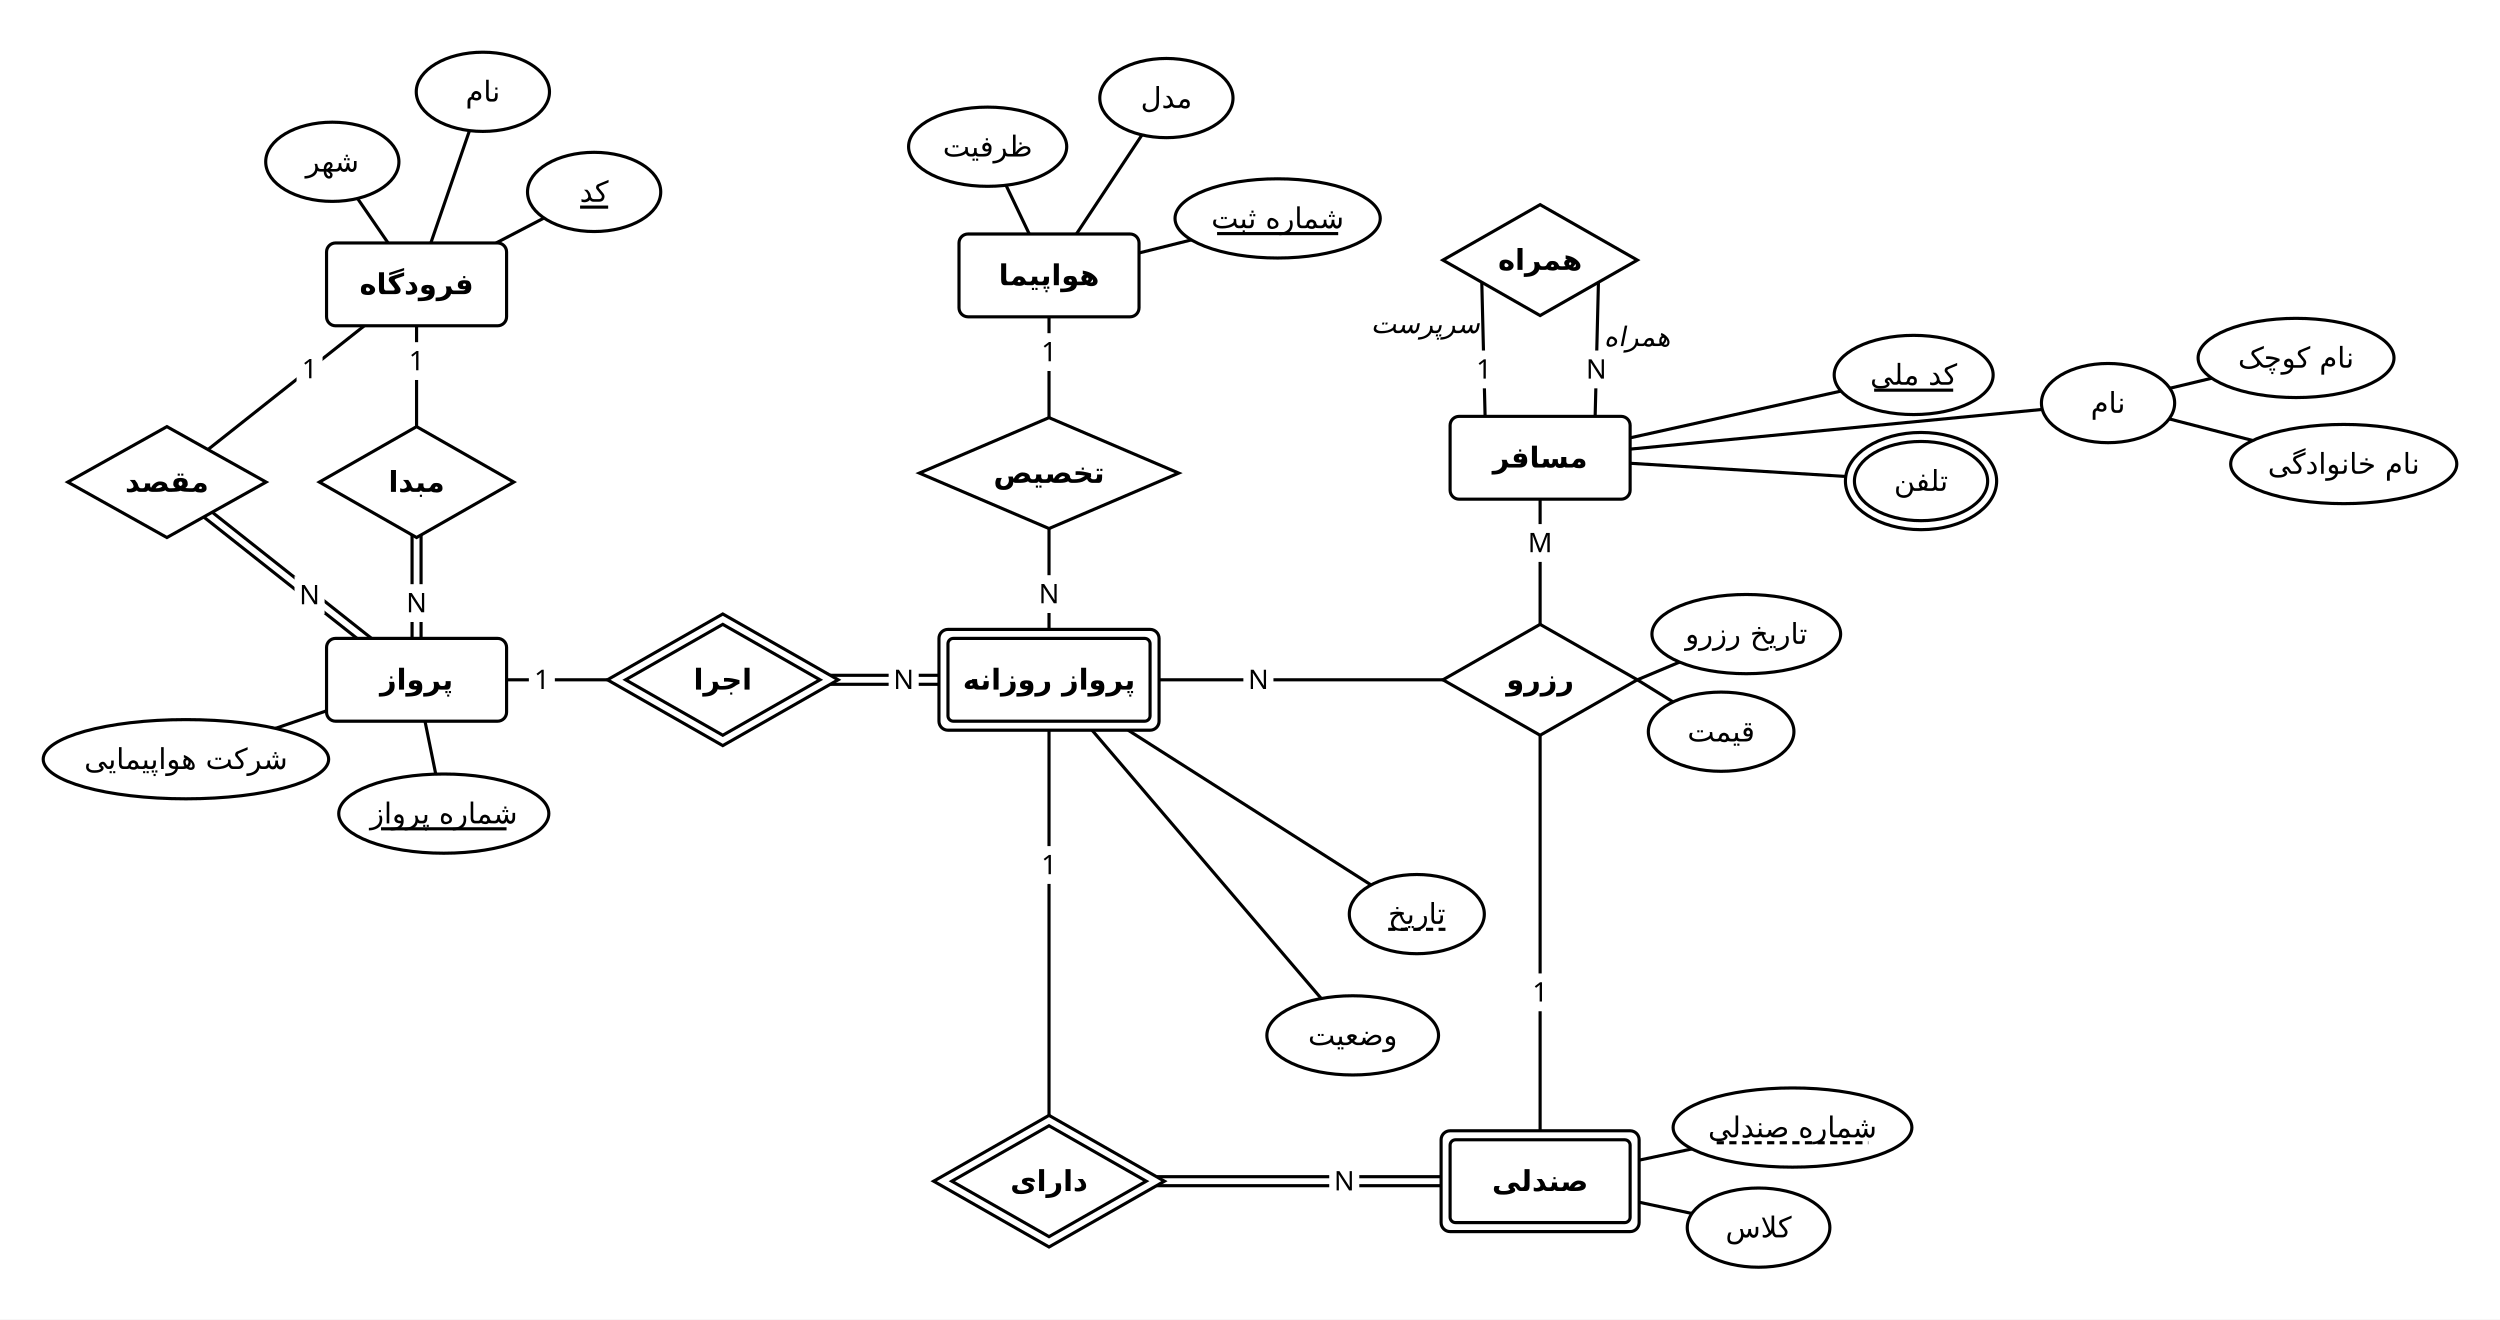
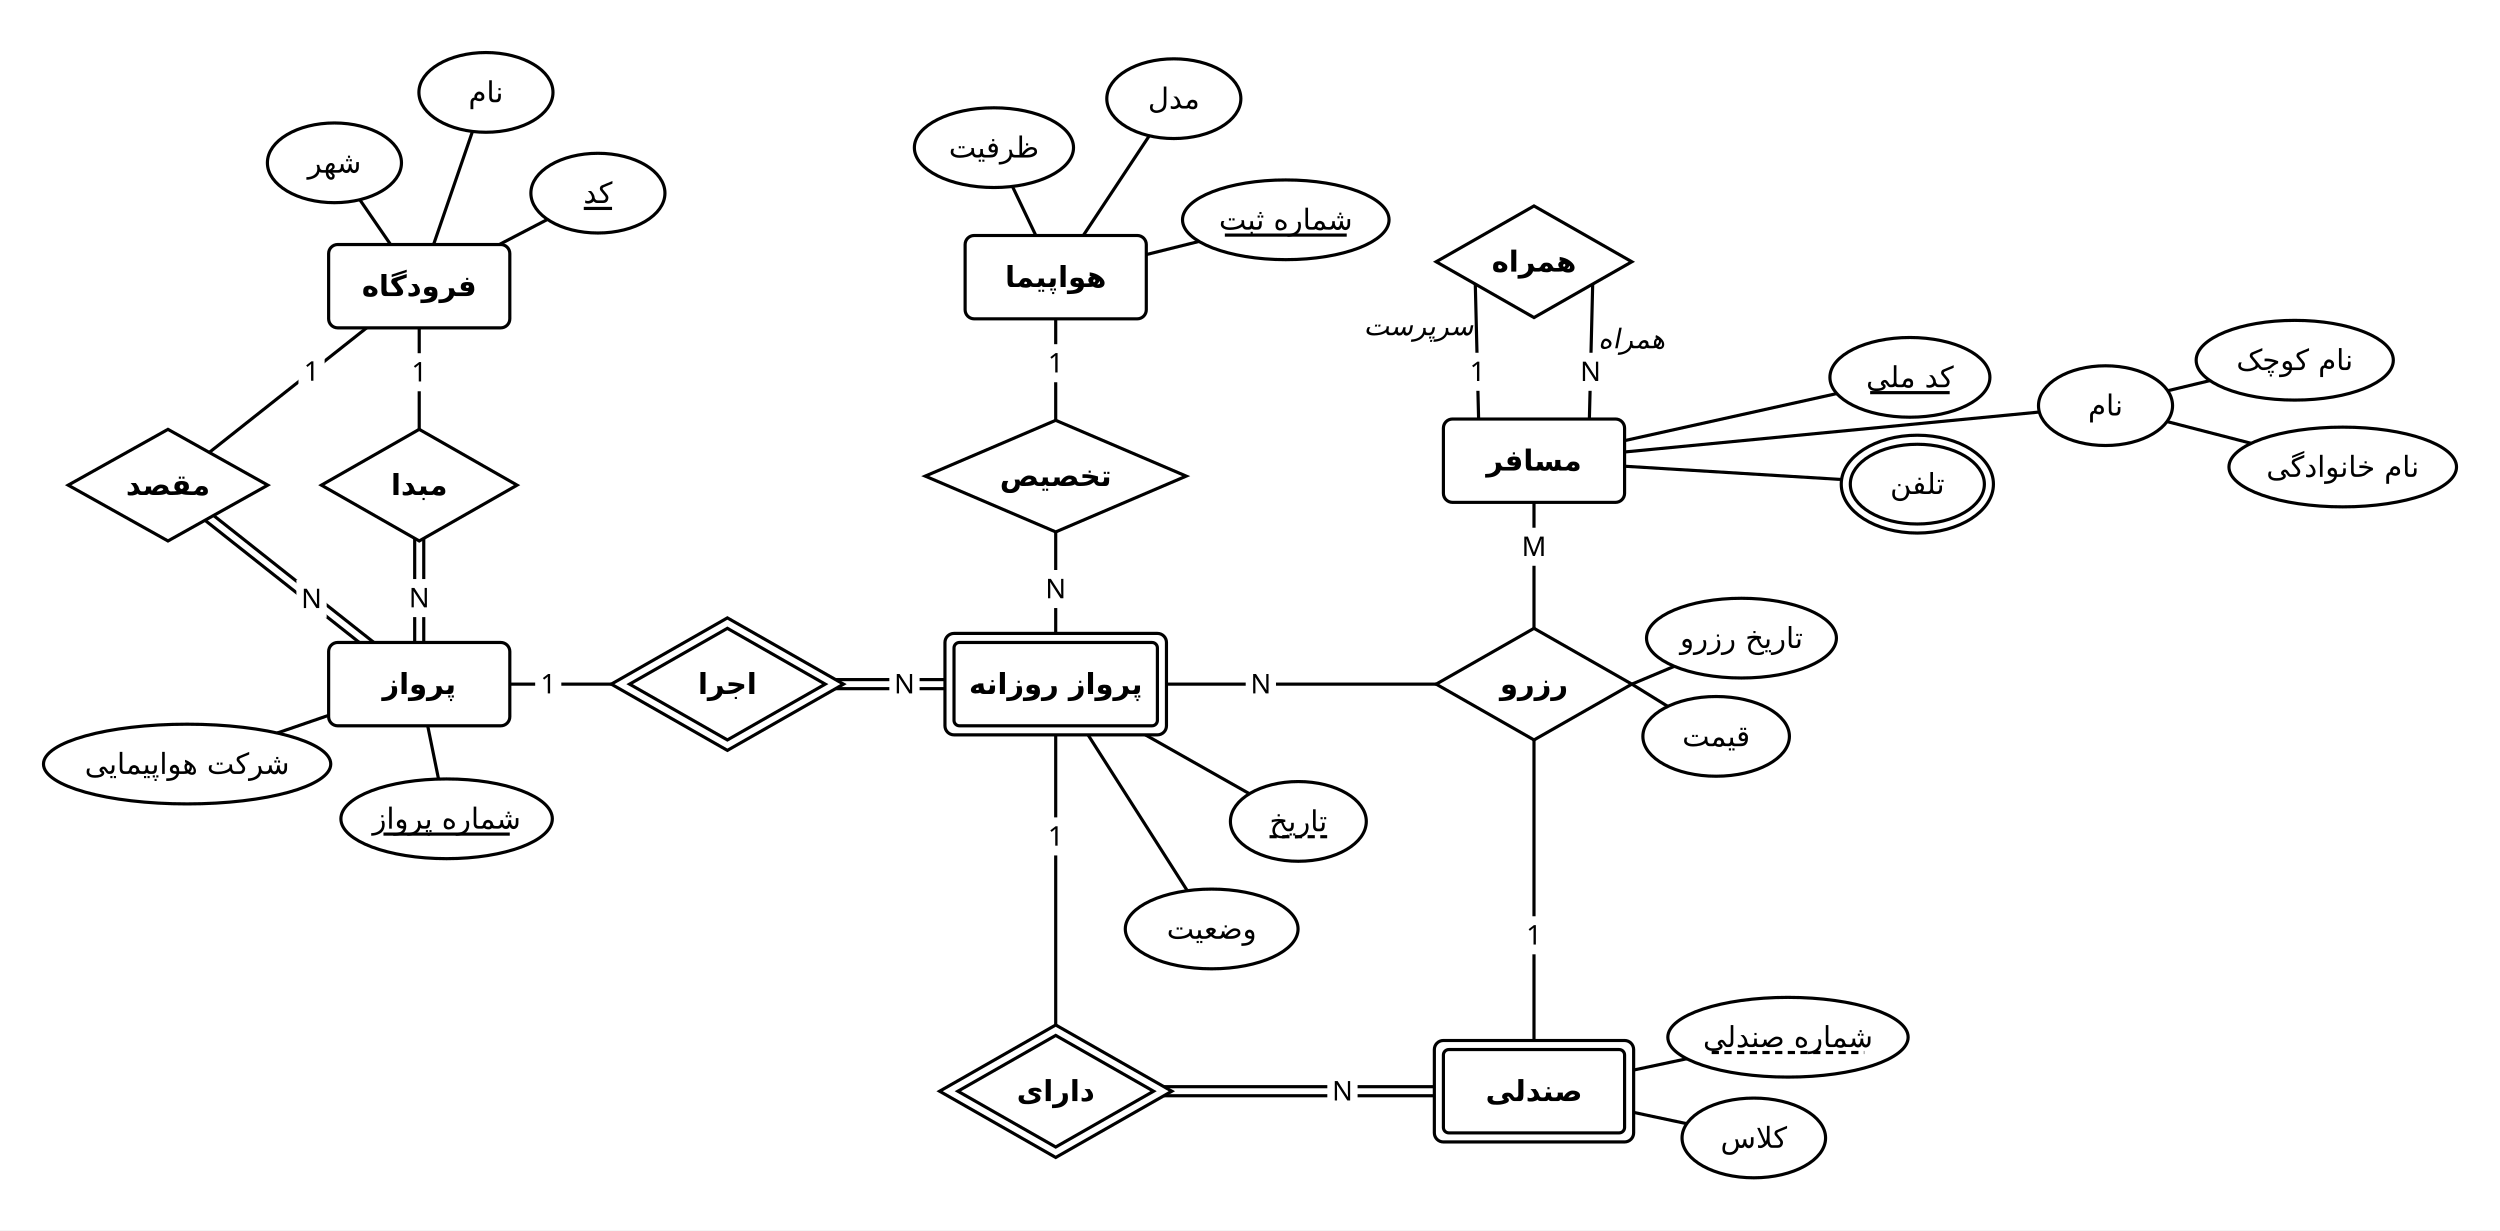
- <svg xmlns="http://www.w3.org/2000/svg" viewBox="-24 -29 1388.68 732.91" width="1388.68" height="732.91">
+ <svg xmlns="http://www.w3.org/2000/svg" viewBox="-24 -29 1379.88 679.09" width="1379.88" height="679.09">
  <style>
text { font-family: 'Vazirmatn', sans-serif; fill: #000000; }
.line { stroke: #000000; stroke-width: 1.75; fill: none; }
.shape { stroke: #000000; stroke-width: 1.75; fill: #ffffff; }
.outline { stroke: #000000; stroke-width: 1.75; fill: none; }
.dashed { stroke-dasharray: 6 4; }
.knockout { fill: #ffffff; stroke: none; }
</style>
-   <rect x="-24" y="-29" width="1388.68" height="732.91" fill="#ffffff" />
+   <rect x="-24" y="-29" width="1379.88" height="679.09" fill="#ffffff" />
  <g class="lines">
    <line class="line" x1="251.57" y1="105.96" x2="278.18" y2="92.1" />
    <line class="line" x1="215.31" y1="105.96" x2="236.79" y2="43.55" />
    <line class="line" x1="191.58" y1="105.96" x2="174.59" y2="81.23" />
    <line class="line" x1="608.7" y1="111.51" x2="637.81" y2="104.25" />
    <line class="line" x1="573.92" y1="100.98" x2="610.35" y2="45.94" />
    <line class="line" x1="547.73" y1="100.98" x2="534.81" y2="73.9" />
-     <line class="line" x1="881.49" y1="214.2" x2="998.65" y2="188.22" />
-     <line class="line" x1="881.49" y1="220.47" x2="1110.43" y2="198.42" />
-     <line class="line" x1="1181.27" y1="186.67" x2="1204.6" y2="181.07" />
-     <line class="line" x1="1180.89" y1="203.68" x2="1227.36" y2="215.7" />
-     <line class="line" x1="881.49" y1="228.34" x2="1001.27" y2="235.66" />
+     <line class="line" x1="872.69" y1="214.2" x2="989.84" y2="188.22" />
+     <line class="line" x1="872.69" y1="220.47" x2="1101.63" y2="198.42" />
+     <line class="line" x1="1172.46" y1="186.67" x2="1195.8" y2="181.07" />
+     <line class="line" x1="1172.08" y1="203.68" x2="1218.55" y2="215.7" />
+     <line class="line" x1="872.69" y1="228.34" x2="992.47" y2="235.66" />
    <line class="line" x1="212.07" y1="371.61" x2="218.05" y2="401.01" />
    <line class="line" x1="157.39" y1="365.83" x2="129.02" y2="375.59" />
-     <line class="line" x1="602.65" y1="376.61" x2="737.59" y2="462.58" />
-     <line class="line" x1="582.61" y1="376.61" x2="709.91" y2="525.65" />
-     <line class="line" x1="886.49" y1="615.43" x2="915.84" y2="609.19" />
-     <line class="line" x1="886.49" y1="638.81" x2="915.84" y2="645.05" />
-     <line class="line" x1="885.49" y1="348.61" x2="908.94" y2="338.77" />
-     <line class="line" x1="885.49" y1="348.61" x2="905.35" y2="360.91" />
+     <line class="line" x1="608.19" y1="376.61" x2="665.63" y2="409.11" />
+     <line class="line" x1="576.54" y1="376.61" x2="631.34" y2="462.64" />
+     <line class="line" x1="877.69" y1="561.61" x2="907.03" y2="555.37" />
+     <line class="line" x1="877.69" y1="584.99" x2="907.03" y2="591.23" />
+     <line class="line" x1="876.69" y1="348.61" x2="900.14" y2="338.77" />
+     <line class="line" x1="876.69" y1="348.61" x2="896.55" y2="360.91" />
    <line class="line" x1="257.39" y1="348.61" x2="313.39" y2="348.61" />
    <line class="line" x1="497.57" y1="351.11" x2="437.19" y2="351.11" />
    <line class="line" x1="497.57" y1="346.11" x2="437.19" y2="346.11" />
-     <line class="line" x1="558.7" y1="376.61" x2="558.7" y2="590.56" />
-     <line class="line" x1="776.49" y1="629.62" x2="618.41" y2="629.62" />
-     <line class="line" x1="776.49" y1="624.62" x2="618.41" y2="624.62" />
+     <line class="line" x1="558.7" y1="376.61" x2="558.7" y2="536.74" />
+     <line class="line" x1="767.69" y1="575.8" x2="618.41" y2="575.8" />
+     <line class="line" x1="767.69" y1="570.8" x2="618.41" y2="570.8" />
    <line class="line" x1="204.89" y1="325.61" x2="204.89" y2="268.16" />
    <line class="line" x1="209.89" y1="325.61" x2="209.89" y2="268.16" />
    <line class="line" x1="207.39" y1="151.96" x2="207.39" y2="207.98" />
    <line class="line" x1="174.32" y1="325.61" x2="89.14" y2="258.16" />
    <line class="line" x1="182.37" y1="325.61" x2="93.87" y2="255.52" />
    <line class="line" x1="178.35" y1="151.96" x2="91.5" y2="220.73" />
    <line class="line" x1="558.7" y1="320.61" x2="558.7" y2="264.59" />
    <line class="line" x1="558.7" y1="146.98" x2="558.7" y2="202.99" />
-     <line class="line" x1="831.49" y1="248.28" x2="831.49" y2="317.81" />
-     <line class="line" x1="619.83" y1="348.61" x2="777.49" y2="348.61" />
-     <line class="line" x1="831.49" y1="599.12" x2="831.49" y2="379.41" />
-     <line class="line" x1="800.93" y1="202.28" x2="799.09" y2="127.8" />
-     <line class="line" x1="862.06" y1="202.28" x2="863.89" y2="127.8" />
+     <line class="line" x1="822.69" y1="248.28" x2="822.69" y2="317.81" />
+     <line class="line" x1="619.83" y1="348.61" x2="768.69" y2="348.61" />
+     <line class="line" x1="822.69" y1="545.3" x2="822.69" y2="379.41" />
+     <line class="line" x1="792.12" y1="202.28" x2="790.29" y2="127.8" />
+     <line class="line" x1="853.26" y1="202.28" x2="855.09" y2="127.8" />
  </g>
  <g class="shapes">
    <g class="entity" data-id="entity:فرودگاه">
      <rect class="shape" x="157.39" y="105.96" width="100" height="46" rx="5" />
      <text x="207.39" y="134.4" font-size="16" font-weight="bold" text-anchor="middle" direction="rtl">فرودگاه</text>
    </g>
    <g class="attribute" data-id="attr:entity:فرودگاه/کد">
      <ellipse class="shape" cx="306.02" cy="77.61" rx="37" ry="22" />
      <text x="306.02" y="83.05" font-size="16" text-anchor="middle" direction="rtl">کد</text>
      <line class="line" x1="298.21" y1="86.05" x2="313.82" y2="86.05" stroke-width="1" />
    </g>
    <g class="attribute" data-id="attr:entity:فرودگاه/نام">
      <ellipse class="shape" cx="244.22" cy="22" rx="37" ry="22" />
      <text x="244.22" y="27.44" font-size="16" text-anchor="middle" direction="rtl">نام</text>
    </g>
    <g class="attribute" data-id="attr:entity:فرودگاه/شهر">
      <ellipse class="shape" cx="160.59" cy="60.87" rx="37" ry="22" />
      <text x="160.59" y="66.31" font-size="16" text-anchor="middle" direction="rtl">شهر</text>
    </g>
    <g class="entity" data-id="entity:هواپیما">
      <rect class="shape" x="508.7" y="100.98" width="100" height="46" rx="5" />
      <text x="558.7" y="129.42" font-size="16" font-weight="bold" text-anchor="middle" direction="rtl">هواپیما</text>
    </g>
    <g class="attribute" data-id="attr:entity:هواپیما/شماره ثبت">
      <ellipse class="shape" cx="685.69" cy="92.32" rx="57" ry="22" />
      <text x="685.69" y="97.76" font-size="16" text-anchor="middle" direction="rtl">شماره ثبت</text>
      <line class="line" x1="652.05" y1="100.76" x2="719.33" y2="100.76" stroke-width="1" />
    </g>
    <g class="attribute" data-id="attr:entity:هواپیما/مدل">
      <ellipse class="shape" cx="623.9" cy="25.47" rx="37" ry="22" />
      <text x="623.9" y="30.91" font-size="16" text-anchor="middle" direction="rtl">مدل</text>
    </g>
    <g class="attribute" data-id="attr:entity:هواپیما/ظرفیت">
      <ellipse class="shape" cx="524.61" cy="52.5" rx="43.92" ry="22" />
      <text x="524.61" y="57.94" font-size="16" text-anchor="middle" direction="rtl">ظرفیت</text>
    </g>
    <g class="entity" data-id="entity:مسافر">
-       <rect class="shape" x="781.49" y="202.28" width="100" height="46" rx="5" />
-       <text x="831.49" y="230.72" font-size="16" font-weight="bold" text-anchor="middle" direction="rtl">مسافر</text>
+       <rect class="shape" x="772.69" y="202.28" width="100" height="46" rx="5" />
+       <text x="822.69" y="230.72" font-size="16" font-weight="bold" text-anchor="middle" direction="rtl">مسافر</text>
    </g>
    <g class="attribute" data-id="attr:entity:مسافر/کد ملی">
-       <ellipse class="shape" cx="1038.99" cy="179.28" rx="44.15" ry="22" />
-       <text x="1038.99" y="184.72" font-size="16" text-anchor="middle" direction="rtl">کد ملی</text>
-       <line class="line" x1="1017.03" y1="187.72" x2="1060.94" y2="187.72" stroke-width="1" />
+       <ellipse class="shape" cx="1030.18" cy="179.28" rx="44.15" ry="22" />
+       <text x="1030.18" y="184.72" font-size="16" text-anchor="middle" direction="rtl">کد ملی</text>
+       <line class="line" x1="1008.23" y1="187.72" x2="1052.13" y2="187.72" stroke-width="1" />
    </g>
    <g class="attribute" data-id="attr:entity:مسافر/نام">
-       <ellipse class="shape" cx="1146.96" cy="194.9" rx="37" ry="22" />
-       <text x="1146.96" y="200.34" font-size="16" text-anchor="middle" direction="rtl">نام</text>
+       <ellipse class="shape" cx="1138.15" cy="194.9" rx="37" ry="22" />
+       <text x="1138.15" y="200.34" font-size="16" text-anchor="middle" direction="rtl">نام</text>
    </g>
    <g class="attribute" data-id="attr:attr:entity:مسافر/نام/نام کوچک">
-       <ellipse class="shape" cx="1251.39" cy="169.83" rx="54.41" ry="22" />
-       <text x="1251.39" y="175.27" font-size="16" text-anchor="middle" direction="rtl">نام کوچک</text>
+       <ellipse class="shape" cx="1242.59" cy="169.83" rx="54.41" ry="22" />
+       <text x="1242.59" y="175.27" font-size="16" text-anchor="middle" direction="rtl">نام کوچک</text>
    </g>
    <g class="attribute" data-id="attr:attr:entity:مسافر/نام/نام خانوادگی">
-       <ellipse class="shape" cx="1277.88" cy="228.76" rx="62.8" ry="22" />
-       <text x="1277.88" y="234.2" font-size="16" text-anchor="middle" direction="rtl">نام خانوادگی</text>
+       <ellipse class="shape" cx="1269.08" cy="228.76" rx="62.8" ry="22" />
+       <text x="1269.08" y="234.2" font-size="16" text-anchor="middle" direction="rtl">نام خانوادگی</text>
    </g>
    <g class="attribute" data-id="attr:entity:مسافر/تلفن">
-       <ellipse class="shape" cx="1043.08" cy="238.22" rx="42" ry="27" />
-       <ellipse class="outline" cx="1043.08" cy="238.22" rx="37" ry="22" />
-       <text x="1043.08" y="243.66" font-size="16" text-anchor="middle" direction="rtl">تلفن</text>
+       <ellipse class="shape" cx="1034.28" cy="238.22" rx="42" ry="27" />
+       <ellipse class="outline" cx="1034.28" cy="238.22" rx="37" ry="22" />
+       <text x="1034.28" y="243.66" font-size="16" text-anchor="middle" direction="rtl">تلفن</text>
    </g>
    <g class="entity" data-id="entity:پرواز">
      <rect class="shape" x="157.39" y="325.61" width="100" height="46" rx="5" />
      <text x="207.39" y="354.05" font-size="16" font-weight="bold" text-anchor="middle" direction="rtl">پرواز</text>
    </g>
    <g class="attribute" data-id="attr:entity:پرواز/شماره پرواز">
      <ellipse class="shape" cx="222.51" cy="422.94" rx="58.35" ry="22" />
      <text x="222.51" y="428.38" font-size="16" text-anchor="middle" direction="rtl">شماره پرواز</text>
      <line class="line" x1="187.65" y1="431.38" x2="257.37" y2="431.38" stroke-width="1" />
    </g>
    <g class="attribute" data-id="attr:entity:پرواز/شرکت هواپیمایی">
      <ellipse class="shape" cx="79.28" cy="392.72" rx="79.28" ry="22" />
      <text x="79.28" y="398.16" font-size="16" text-anchor="middle" direction="rtl">شرکت هواپیمایی</text>
    </g>
    <g class="entity" data-id="entity:پرواز روزانه">
      <rect class="shape" x="497.57" y="320.61" width="122.26" height="56" rx="5" />
      <rect class="outline" x="502.57" y="325.61" width="112.26" height="46" rx="3" />
      <text x="558.7" y="354.05" font-size="16" font-weight="bold" text-anchor="middle" direction="rtl">پرواز روزانه</text>
    </g>
    <g class="attribute" data-id="attr:entity:پرواز روزانه/تاریخ">
-       <ellipse class="shape" cx="763" cy="478.76" rx="37.5" ry="22" />
-       <text x="763" y="484.2" font-size="16" text-anchor="middle" direction="rtl">تاریخ</text>
-       <line class="line" x1="747.09" y1="487.2" x2="778.9" y2="487.2" stroke-width="1" stroke-dasharray="4 3" />
+       <ellipse class="shape" cx="692.63" cy="424.38" rx="37.5" ry="22" />
+       <text x="692.63" y="429.82" font-size="16" text-anchor="middle" direction="rtl">تاریخ</text>
+       <line class="line" x1="676.72" y1="432.82" x2="708.53" y2="432.82" stroke-width="1" stroke-dasharray="4 3" />
    </g>
    <g class="attribute" data-id="attr:entity:پرواز روزانه/وضعیت">
-       <ellipse class="shape" cx="727.39" cy="546.12" rx="47.68" ry="22" />
-       <text x="727.39" y="551.56" font-size="16" text-anchor="middle" direction="rtl">وضعیت</text>
+       <ellipse class="shape" cx="644.79" cy="483.74" rx="47.68" ry="22" />
+       <text x="644.79" y="489.18" font-size="16" text-anchor="middle" direction="rtl">وضعیت</text>
    </g>
    <g class="entity" data-id="entity:صندلی">
-       <rect class="shape" x="776.49" y="599.12" width="110" height="56" rx="5" />
-       <rect class="outline" x="781.49" y="604.12" width="100" height="46" rx="3" />
-       <text x="831.49" y="632.56" font-size="16" font-weight="bold" text-anchor="middle" direction="rtl">صندلی</text>
+       <rect class="shape" x="767.69" y="545.3" width="110" height="56" rx="5" />
+       <rect class="outline" x="772.69" y="550.3" width="100" height="46" rx="3" />
+       <text x="822.69" y="578.74" font-size="16" font-weight="bold" text-anchor="middle" direction="rtl">صندلی</text>
    </g>
    <g class="attribute" data-id="attr:entity:صندلی/شماره صندلی">
-       <ellipse class="shape" cx="971.68" cy="597.32" rx="66.32" ry="22" />
-       <text x="971.68" y="602.76" font-size="16" text-anchor="middle" direction="rtl">شماره صندلی</text>
-       <line class="line" x1="929.57" y1="605.76" x2="1013.79" y2="605.76" stroke-width="1" stroke-dasharray="4 3" />
+       <ellipse class="shape" cx="962.88" cy="543.5" rx="66.32" ry="22" />
+       <text x="962.88" y="548.94" font-size="16" text-anchor="middle" direction="rtl">شماره صندلی</text>
+       <line class="line" x1="920.76" y1="551.94" x2="1004.99" y2="551.94" stroke-width="1" stroke-dasharray="4 3" />
    </g>
    <g class="attribute" data-id="attr:entity:صندلی/کلاس">
-       <ellipse class="shape" cx="952.83" cy="652.91" rx="39.61" ry="22" />
-       <text x="952.83" y="658.35" font-size="16" text-anchor="middle" direction="rtl">کلاس</text>
+       <ellipse class="shape" cx="944.02" cy="599.09" rx="39.61" ry="22" />
+       <text x="944.02" y="604.53" font-size="16" text-anchor="middle" direction="rtl">کلاس</text>
    </g>
    <g class="relationship" data-id="rel:اجرا(پرواز,پرواز روزانه)">
      <polygon class="shape" points="377.48,312.05 441.57,348.61 377.48,385.17 313.39,348.61" />
      <polygon class="outline" points="377.48,317.81 431.48,348.61 377.48,379.41 323.48,348.61" />
      <text x="377.48" y="354.05" font-size="16" font-weight="bold" text-anchor="middle" direction="rtl">اجرا</text>
    </g>
    <g class="relationship" data-id="rel:دارای(پرواز روزانه,صندلی)">
-       <polygon class="shape" points="558.7,590.56 622.79,627.12 558.7,663.67 494.61,627.12" />
-       <polygon class="outline" points="558.7,596.32 612.7,627.12 558.7,657.92 504.7,627.12" />
-       <text x="558.7" y="632.56" font-size="16" font-weight="bold" text-anchor="middle" direction="rtl">دارای</text>
+       <polygon class="shape" points="558.7,536.74 622.79,573.3 558.7,609.86 494.61,573.3" />
+       <polygon class="outline" points="558.7,542.5 612.7,573.3 558.7,604.1 504.7,573.3" />
+       <text x="558.7" y="578.74" font-size="16" font-weight="bold" text-anchor="middle" direction="rtl">دارای</text>
    </g>
    <g class="relationship" data-id="rel:مبدا(پرواز,فرودگاه)">
      <polygon class="shape" points="207.39,207.98 261.39,238.78 207.39,269.58 153.39,238.78" />
      <text x="207.39" y="244.22" font-size="16" font-weight="bold" text-anchor="middle" direction="rtl">مبدا</text>
    </g>
    <g class="relationship" data-id="rel:مقصد(پرواز,فرودگاه)">
      <polygon class="shape" points="68.71,207.98 123.79,238.78 68.71,269.58 13.63,238.78" />
      <text x="68.71" y="244.22" font-size="16" font-weight="bold" text-anchor="middle" direction="rtl">مقصد</text>
    </g>
    <g class="relationship" data-id="rel:تخصیص(پرواز روزانه,هواپیما)">
      <polygon class="shape" points="558.7,202.99 630.72,233.79 558.7,264.59 486.68,233.79" />
      <text x="558.7" y="239.23" font-size="16" font-weight="bold" text-anchor="middle" direction="rtl">تخصیص</text>
    </g>
    <g class="relationship" data-id="rel:رزرو(مسافر,پرواز روزانه,صندلی)">
-       <polygon class="shape" points="831.49,317.81 885.49,348.61 831.49,379.41 777.49,348.61" />
-       <text x="831.49" y="354.05" font-size="16" font-weight="bold" text-anchor="middle" direction="rtl">رزرو</text>
+       <polygon class="shape" points="822.69,317.81 876.69,348.61 822.69,379.41 768.69,348.61" />
+       <text x="822.69" y="354.05" font-size="16" font-weight="bold" text-anchor="middle" direction="rtl">رزرو</text>
    </g>
    <g class="attribute" data-id="attr:rel:رزرو(مسافر,پرواز روزانه,صندلی)/تاریخ رزرو">
-       <ellipse class="shape" cx="946.01" cy="323.22" rx="52.41" ry="22" />
-       <text x="946.01" y="328.66" font-size="16" text-anchor="middle" direction="rtl">تاریخ رزرو</text>
+       <ellipse class="shape" cx="937.21" cy="323.22" rx="52.41" ry="22" />
+       <text x="937.21" y="328.66" font-size="16" text-anchor="middle" direction="rtl">تاریخ رزرو</text>
    </g>
    <g class="attribute" data-id="attr:rel:رزرو(مسافر,پرواز روزانه,صندلی)/قیمت">
-       <ellipse class="shape" cx="932.04" cy="377.44" rx="40.44" ry="22" />
-       <text x="932.04" y="382.88" font-size="16" text-anchor="middle" direction="rtl">قیمت</text>
+       <ellipse class="shape" cx="923.23" cy="377.44" rx="40.44" ry="22" />
+       <text x="923.23" y="382.88" font-size="16" text-anchor="middle" direction="rtl">قیمت</text>
    </g>
    <g class="relationship" data-id="rel:همراه(مسافر,مسافر)">
-       <polygon class="shape" points="831.49,84.68 885.49,115.48 831.49,146.28 777.49,115.48" />
-       <text x="831.49" y="120.92" font-size="16" font-weight="bold" text-anchor="middle" direction="rtl">همراه</text>
+       <polygon class="shape" points="822.69,84.68 876.69,115.48 822.69,146.28 768.69,115.48" />
+       <text x="822.69" y="120.92" font-size="16" font-weight="bold" text-anchor="middle" direction="rtl">همراه</text>
    </g>
  </g>
  <g class="labels">
-     <rect class="knockout" x="269.77" y="338.11" width="14.43" height="21" />
-     <text x="276.99" y="353.71" font-size="15" text-anchor="middle">1</text>
-     <rect class="knockout" x="469.62" y="338.11" width="16.7" height="21" />
-     <text x="477.97" y="353.71" font-size="15" text-anchor="middle">N</text>
-     <rect class="knockout" x="551.49" y="440.99" width="14.43" height="21" />
-     <text x="558.7" y="456.59" font-size="15" text-anchor="middle">1</text>
-     <rect class="knockout" x="714.35" y="616.62" width="16.7" height="21" />
-     <text x="722.7" y="632.22" font-size="15" text-anchor="middle">N</text>
-     <rect class="knockout" x="199.04" y="295.5" width="16.7" height="21" />
-     <text x="207.39" y="311.1" font-size="15" text-anchor="middle">N</text>
-     <rect class="knockout" x="200.17" y="161.07" width="14.43" height="21" />
-     <text x="207.39" y="176.67" font-size="15" text-anchor="middle">1</text>
+     <rect class="knockout" x="271.39" y="338.11" width="14.43" height="21" />
+     <text x="278.6" y="353.71" font-size="15" text-anchor="middle">1</text>
+     <rect class="knockout" x="466.87" y="338.11" width="16.7" height="21" />
+     <text x="475.22" y="353.71" font-size="15" text-anchor="middle">N</text>
+     <rect class="knockout" x="551.49" y="422.16" width="14.43" height="21" />
+     <text x="558.7" y="437.76" font-size="15" text-anchor="middle">1</text>
+     <rect class="knockout" x="708.62" y="562.8" width="16.7" height="21" />
+     <text x="716.98" y="578.4" font-size="15" text-anchor="middle">N</text>
+     <rect class="knockout" x="199.04" y="290.61" width="16.7" height="21" />
+     <text x="207.39" y="306.21" font-size="15" text-anchor="middle">N</text>
+     <rect class="knockout" x="200.17" y="165.96" width="14.43" height="21" />
+     <text x="207.39" y="181.56" font-size="15" text-anchor="middle">1</text>
    <rect class="knockout" x="139.6" y="291.04" width="16.7" height="21" />
    <text x="147.95" y="306.64" font-size="15" text-anchor="middle">N</text>
    <rect class="knockout" x="140.74" y="165.53" width="14.43" height="21" />
    <text x="147.95" y="181.13" font-size="15" text-anchor="middle">1</text>
-     <rect class="knockout" x="550.35" y="290.5" width="16.7" height="21" />
-     <text x="558.7" y="306.1" font-size="15" text-anchor="middle">N</text>
-     <rect class="knockout" x="551.49" y="156.08" width="14.43" height="21" />
-     <text x="558.7" y="171.68" font-size="15" text-anchor="middle">1</text>
-     <rect class="knockout" x="821.95" y="262.12" width="19.1" height="21" />
-     <text x="831.49" y="277.72" font-size="15" text-anchor="middle">M</text>
-     <rect class="knockout" x="666.66" y="338.11" width="16.7" height="21" />
-     <text x="675.01" y="353.71" font-size="15" text-anchor="middle">N</text>
-     <rect class="knockout" x="824.28" y="511.72" width="14.43" height="21" />
-     <text x="831.49" y="527.32" font-size="15" text-anchor="middle">1</text>
-     <rect class="knockout" x="793.07" y="165.71" width="14.43" height="21" />
-     <text x="800.29" y="181.31" font-size="15" text-anchor="middle">1</text>
-     <text x="767.88" y="156.03" font-size="15" text-anchor="middle" font-style="italic" direction="rtl">سرپرست</text>
-     <rect class="knockout" x="854.35" y="165.71" width="16.7" height="21" />
-     <text x="862.7" y="181.31" font-size="15" text-anchor="middle">N</text>
-     <text x="885.46" y="163.24" font-size="15" text-anchor="middle" font-style="italic" direction="rtl">همراه</text>
+     <rect class="knockout" x="550.35" y="285.61" width="16.7" height="21" />
+     <text x="558.7" y="301.21" font-size="15" text-anchor="middle">N</text>
+     <rect class="knockout" x="551.49" y="160.98" width="14.43" height="21" />
+     <text x="558.7" y="176.58" font-size="15" text-anchor="middle">1</text>
+     <rect class="knockout" x="813.14" y="262.28" width="19.1" height="21" />
+     <text x="822.69" y="277.88" font-size="15" text-anchor="middle">M</text>
+     <rect class="knockout" x="663.58" y="338.11" width="16.7" height="21" />
+     <text x="671.93" y="353.71" font-size="15" text-anchor="middle">N</text>
+     <rect class="knockout" x="815.47" y="476.74" width="14.43" height="21" />
+     <text x="822.69" y="492.34" font-size="15" text-anchor="middle">1</text>
+     <rect class="knockout" x="784.27" y="165.71" width="14.43" height="21" />
+     <text x="791.48" y="181.31" font-size="15" text-anchor="middle">1</text>
+     <text x="759.07" y="156.03" font-size="15" text-anchor="middle" font-style="italic" direction="rtl">سرپرست</text>
+     <rect class="knockout" x="845.55" y="165.71" width="16.7" height="21" />
+     <text x="853.9" y="181.31" font-size="15" text-anchor="middle">N</text>
+     <text x="876.66" y="163.24" font-size="15" text-anchor="middle" font-style="italic" direction="rtl">همراه</text>
  </g>
</svg>
